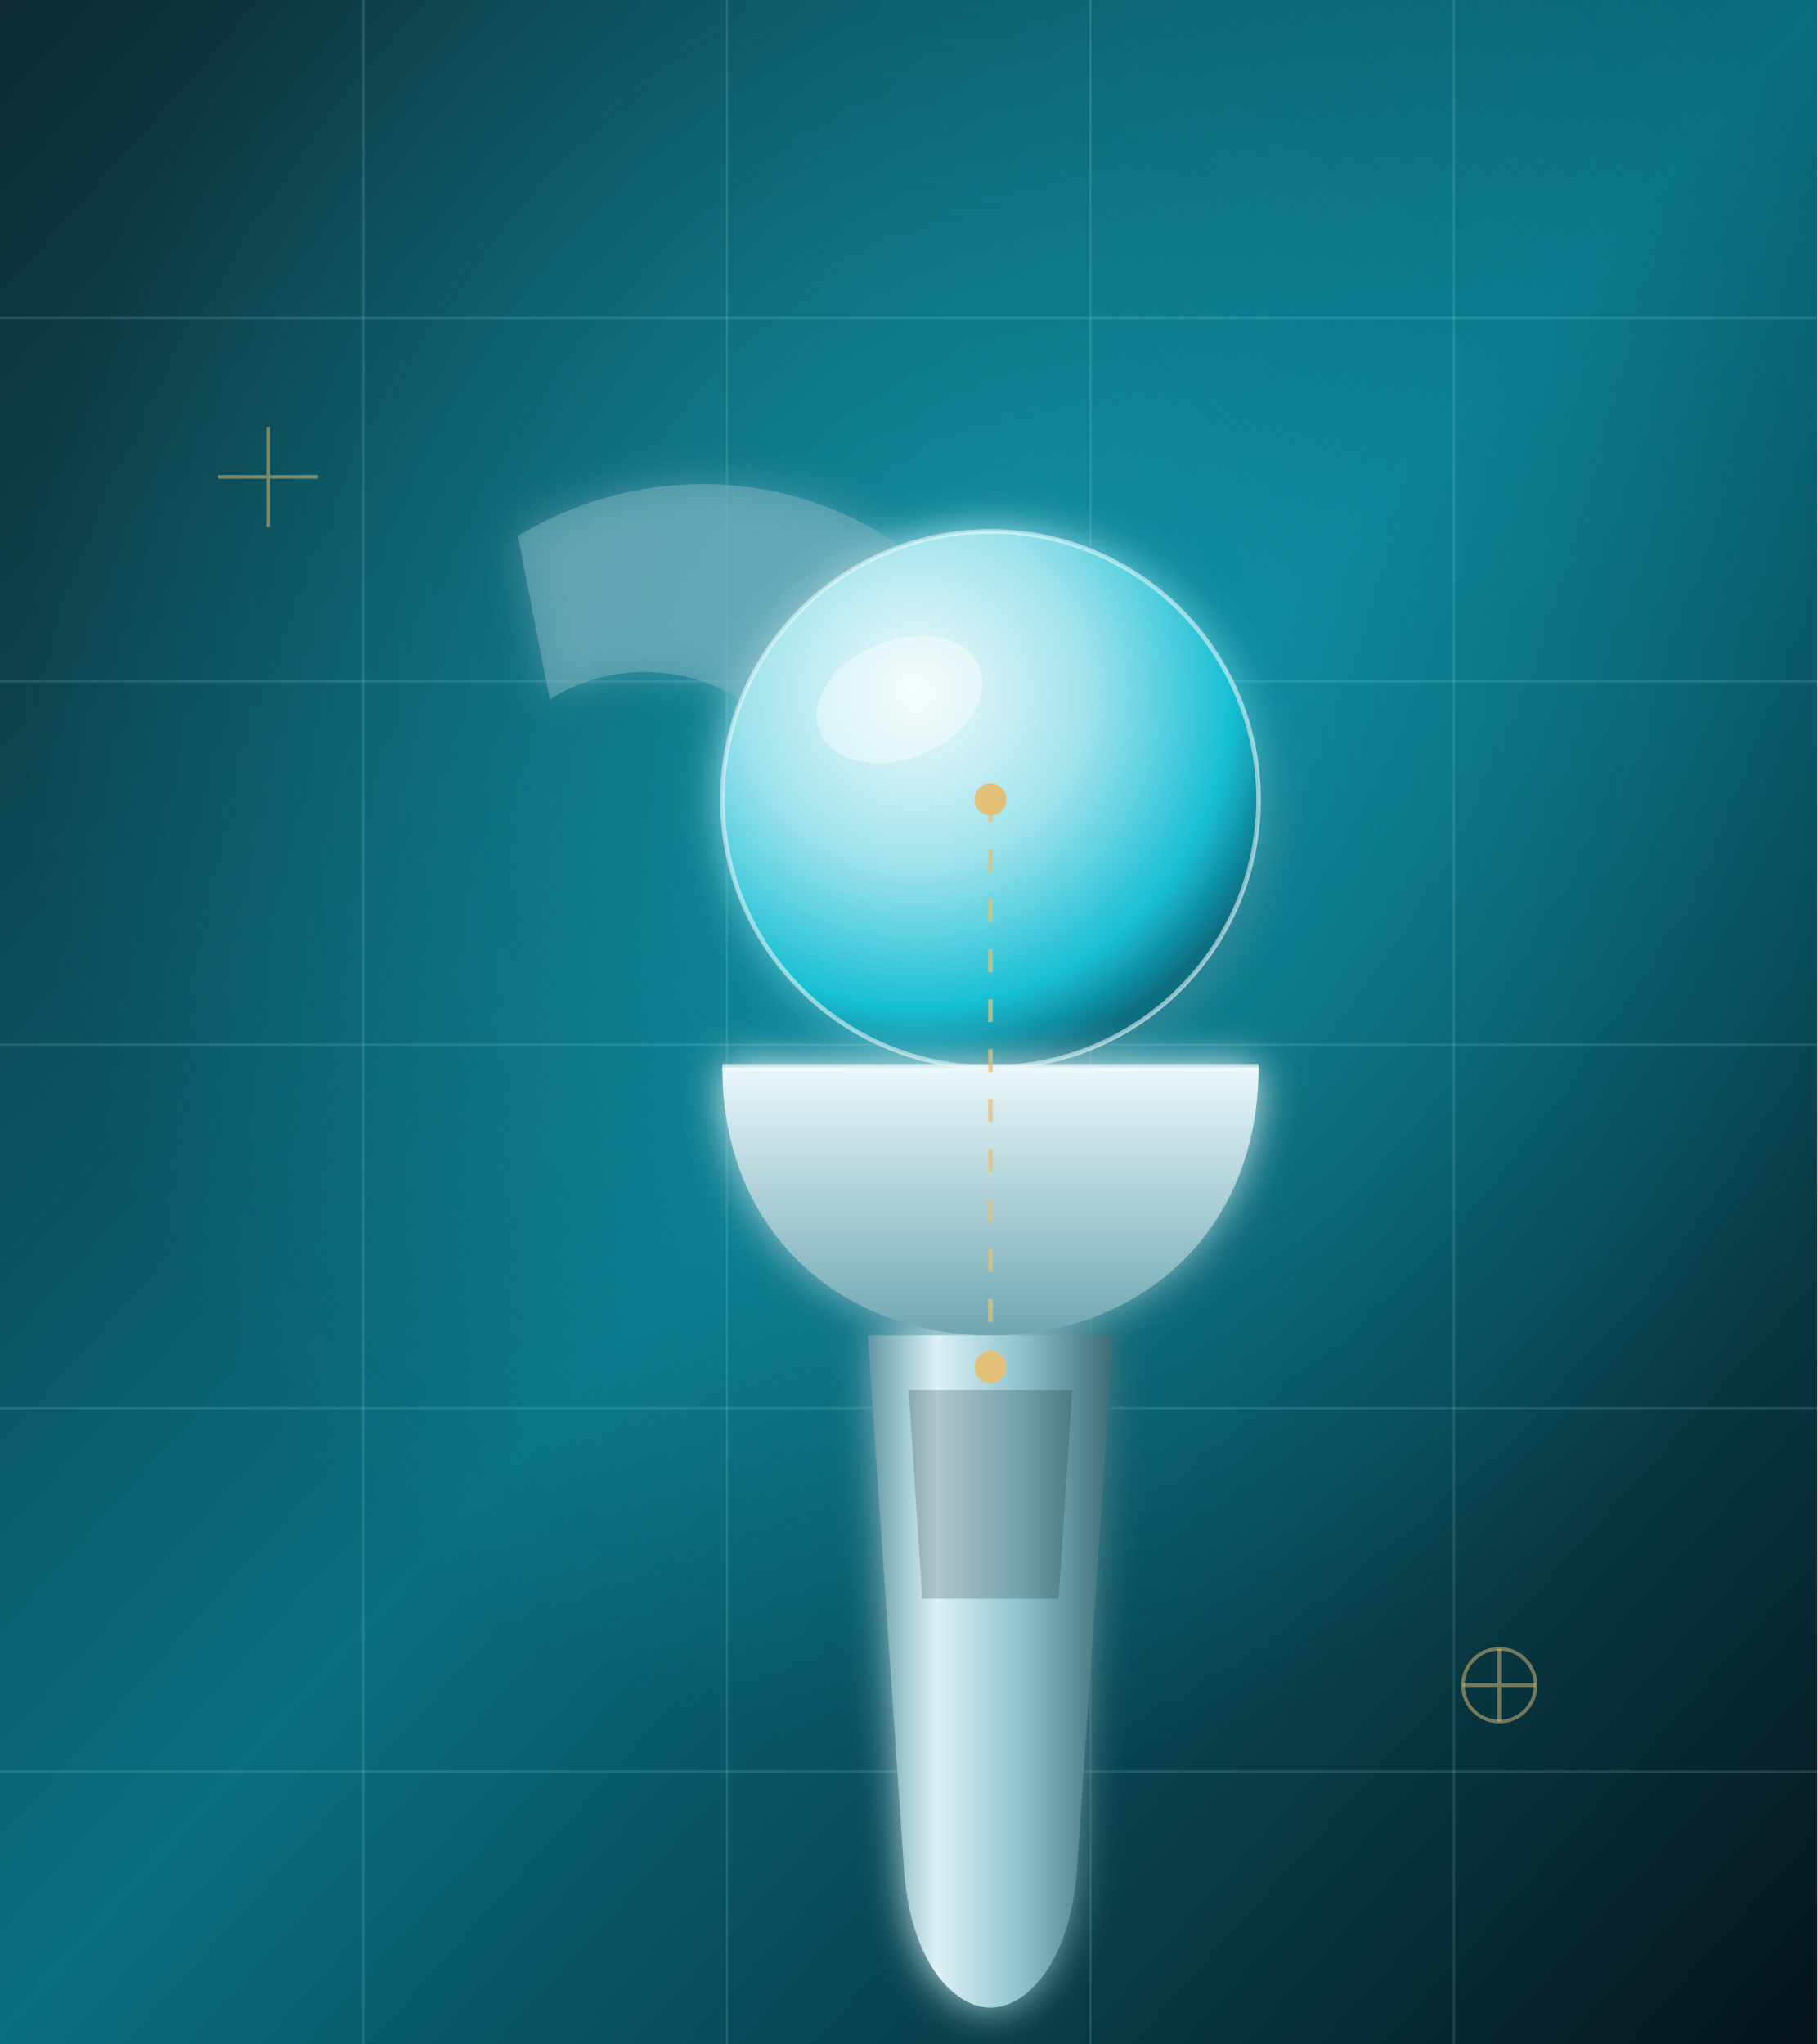
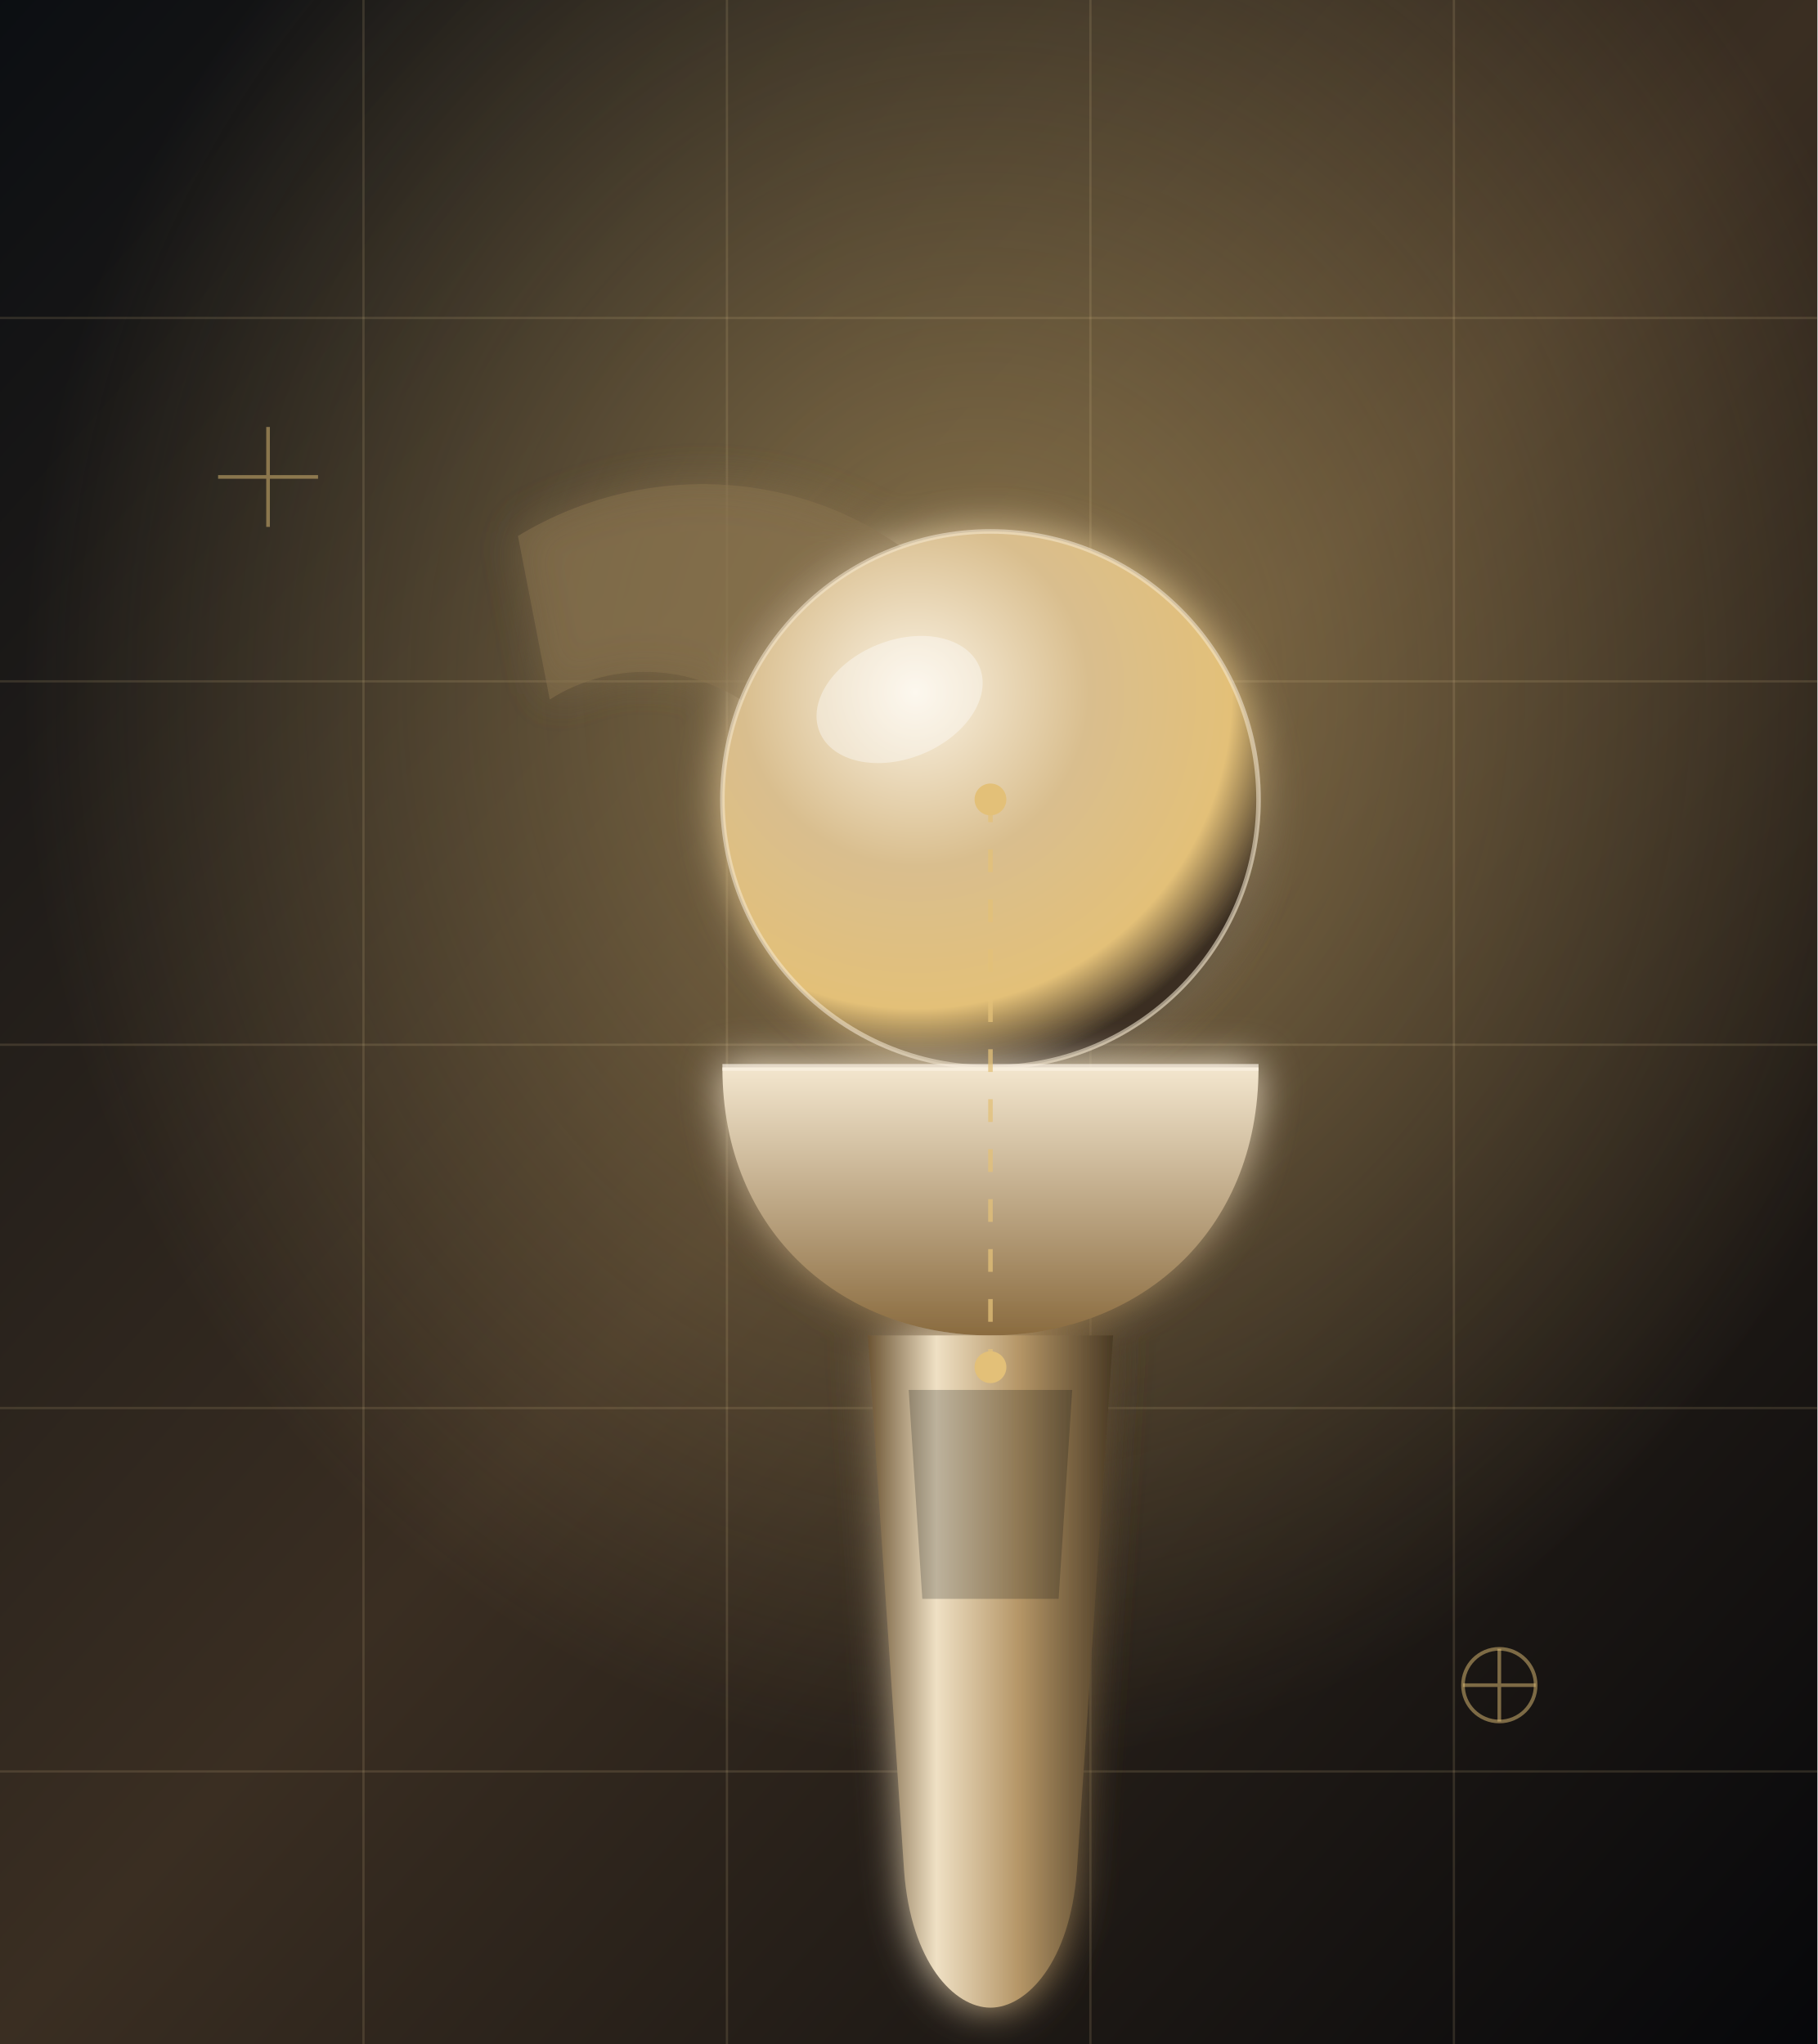
<svg xmlns="http://www.w3.org/2000/svg" viewBox="0 0 800 900" preserveAspectRatio="xMidYMid slice">
  <defs>
    <linearGradient id="bgr" x1="0" y1="0" x2="1" y2="1">
-       <stop offset="0" stop-color="#0E2A31" />
-       <stop offset=".5" stop-color="#0A6E80" />
-       <stop offset="1" stop-color="#061319" />
+       <stop offset="0" stop-color="#0B0E12" />
+       <stop offset=".5" stop-color="#3A2E22" />
+       <stop offset="1" stop-color="#06070A" />
    </linearGradient>
    <radialGradient id="halo" cx="54%" cy="34%" r="52%">
-       <stop offset="0" stop-color="#17BFD4" stop-opacity=".5" />
-       <stop offset="1" stop-color="#17BFD4" stop-opacity="0" />
+       <stop offset="0" stop-color="#E3C078" stop-opacity=".5" />
+       <stop offset="1" stop-color="#E3C078" stop-opacity="0" />
    </radialGradient>
    <radialGradient id="ball" cx="36%" cy="30%" r="72%">
-       <stop offset="0" stop-color="#F2FBFC" />
-       <stop offset=".45" stop-color="#9FE3EC" />
-       <stop offset=".82" stop-color="#17BFD4" />
-       <stop offset="1" stop-color="#0A6E80" />
+       <stop offset="0" stop-color="#FBF3E4" />
+       <stop offset=".45" stop-color="#D9BE8E" />
+       <stop offset=".82" stop-color="#E3C078" />
+       <stop offset="1" stop-color="#3A2E22" />
    </radialGradient>
    <linearGradient id="metal" x1="0" y1="0" x2="1" y2="0">
-       <stop offset="0" stop-color="#5F97A3" />
-       <stop offset=".28" stop-color="#DDF2F6" />
-       <stop offset=".62" stop-color="#8FC4CE" />
-       <stop offset="1" stop-color="#3C6A75" />
+       <stop offset="0" stop-color="#6B5433" />
+       <stop offset=".28" stop-color="#EFE0C4" />
+       <stop offset=".62" stop-color="#B49566" />
+       <stop offset="1" stop-color="#4A3A24" />
    </linearGradient>
    <linearGradient id="cup" x1="0" y1="0" x2="0" y2="1">
-       <stop offset="0" stop-color="#E9F7FA" />
-       <stop offset="1" stop-color="#6FA7B3" />
+       <stop offset="0" stop-color="#F3E6CE" />
+       <stop offset="1" stop-color="#8A6B3F" />
    </linearGradient>
    <filter id="soft" x="-25%" y="-25%" width="150%" height="150%">
      <feGaussianBlur stdDeviation="9" result="b" />
      <feMerge>
        <feMergeNode in="b" />
        <feMergeNode in="SourceGraphic" />
      </feMerge>
    </filter>
  </defs>
  <rect width="800" height="900" fill="url(#bgr)" />
  <rect width="800" height="900" fill="url(#halo)" />
-   <g stroke="#9FE3EC" stroke-opacity=".16" stroke-width="1">
+   <g stroke="#D9BE8E" stroke-opacity=".16" stroke-width="1">
    <path d="M0 140h800M0 300h800M0 460h800M0 620h800M0 780h800" />
    <path d="M160 0v900M320 0v900M480 0v900M640 0v900" />
  </g>
  <g stroke="#E3C078" stroke-opacity=".5" stroke-width="1.6" fill="none">
    <path d="M96 210h44M118 188v44" />
    <circle cx="660" cy="742" r="16" />
    <path d="M660 726v32M644 742h32" />
  </g>
  <g filter="url(#soft)">
-     <path d="M228 236c56-34 128-30 178 12l26 22-62 74-36-30c-26-22-64-24-92-6z" fill="#7FB7C2" fill-opacity=".5" />
+     <path d="M228 236c56-34 128-30 178 12l26 22-62 74-36-30c-26-22-64-24-92-6z" fill="#8A7350" fill-opacity=".5" />
    <circle cx="436" cy="352" r="118" fill="url(#ball)" />
-     <circle cx="436" cy="352" r="118" fill="none" stroke="#EAFBFD" stroke-opacity=".55" stroke-width="2" />
+     <circle cx="436" cy="352" r="118" fill="none" stroke="#F6E9D2" stroke-opacity=".55" stroke-width="2" />
    <ellipse cx="396" cy="308" rx="38" ry="26" fill="#ffffff" fill-opacity=".38" transform="rotate(-22 396 308)" />
  </g>
  <g filter="url(#soft)">
    <path d="M318 470h236c0 74-54 118-118 118s-118-44-118-118z" fill="url(#cup)" />
-     <path d="M318 470h236" stroke="#F2FBFC" stroke-opacity=".7" stroke-width="3" />
+     <path d="M318 470h236" stroke="#FBF3E4" stroke-opacity=".7" stroke-width="3" />
    <path d="M382 588h108l-16 236c-3 40-22 60-38 60s-35-20-38-60z" fill="url(#metal)" />
-     <path d="M400 612h72l-6 92h-60z" fill="#0E2A31" fill-opacity=".22" />
+     <path d="M400 612h72l-6 92h-60z" fill="#0B0E12" fill-opacity=".22" />
  </g>
  <g stroke="#E3C078" stroke-opacity=".75" stroke-width="2" fill="none">
    <path d="M436 352v250" stroke-dasharray="10 12" />
    <circle cx="436" cy="352" r="7" fill="#E3C078" stroke="none" />
    <circle cx="436" cy="602" r="7" fill="#E3C078" stroke="none" />
  </g>
</svg>
